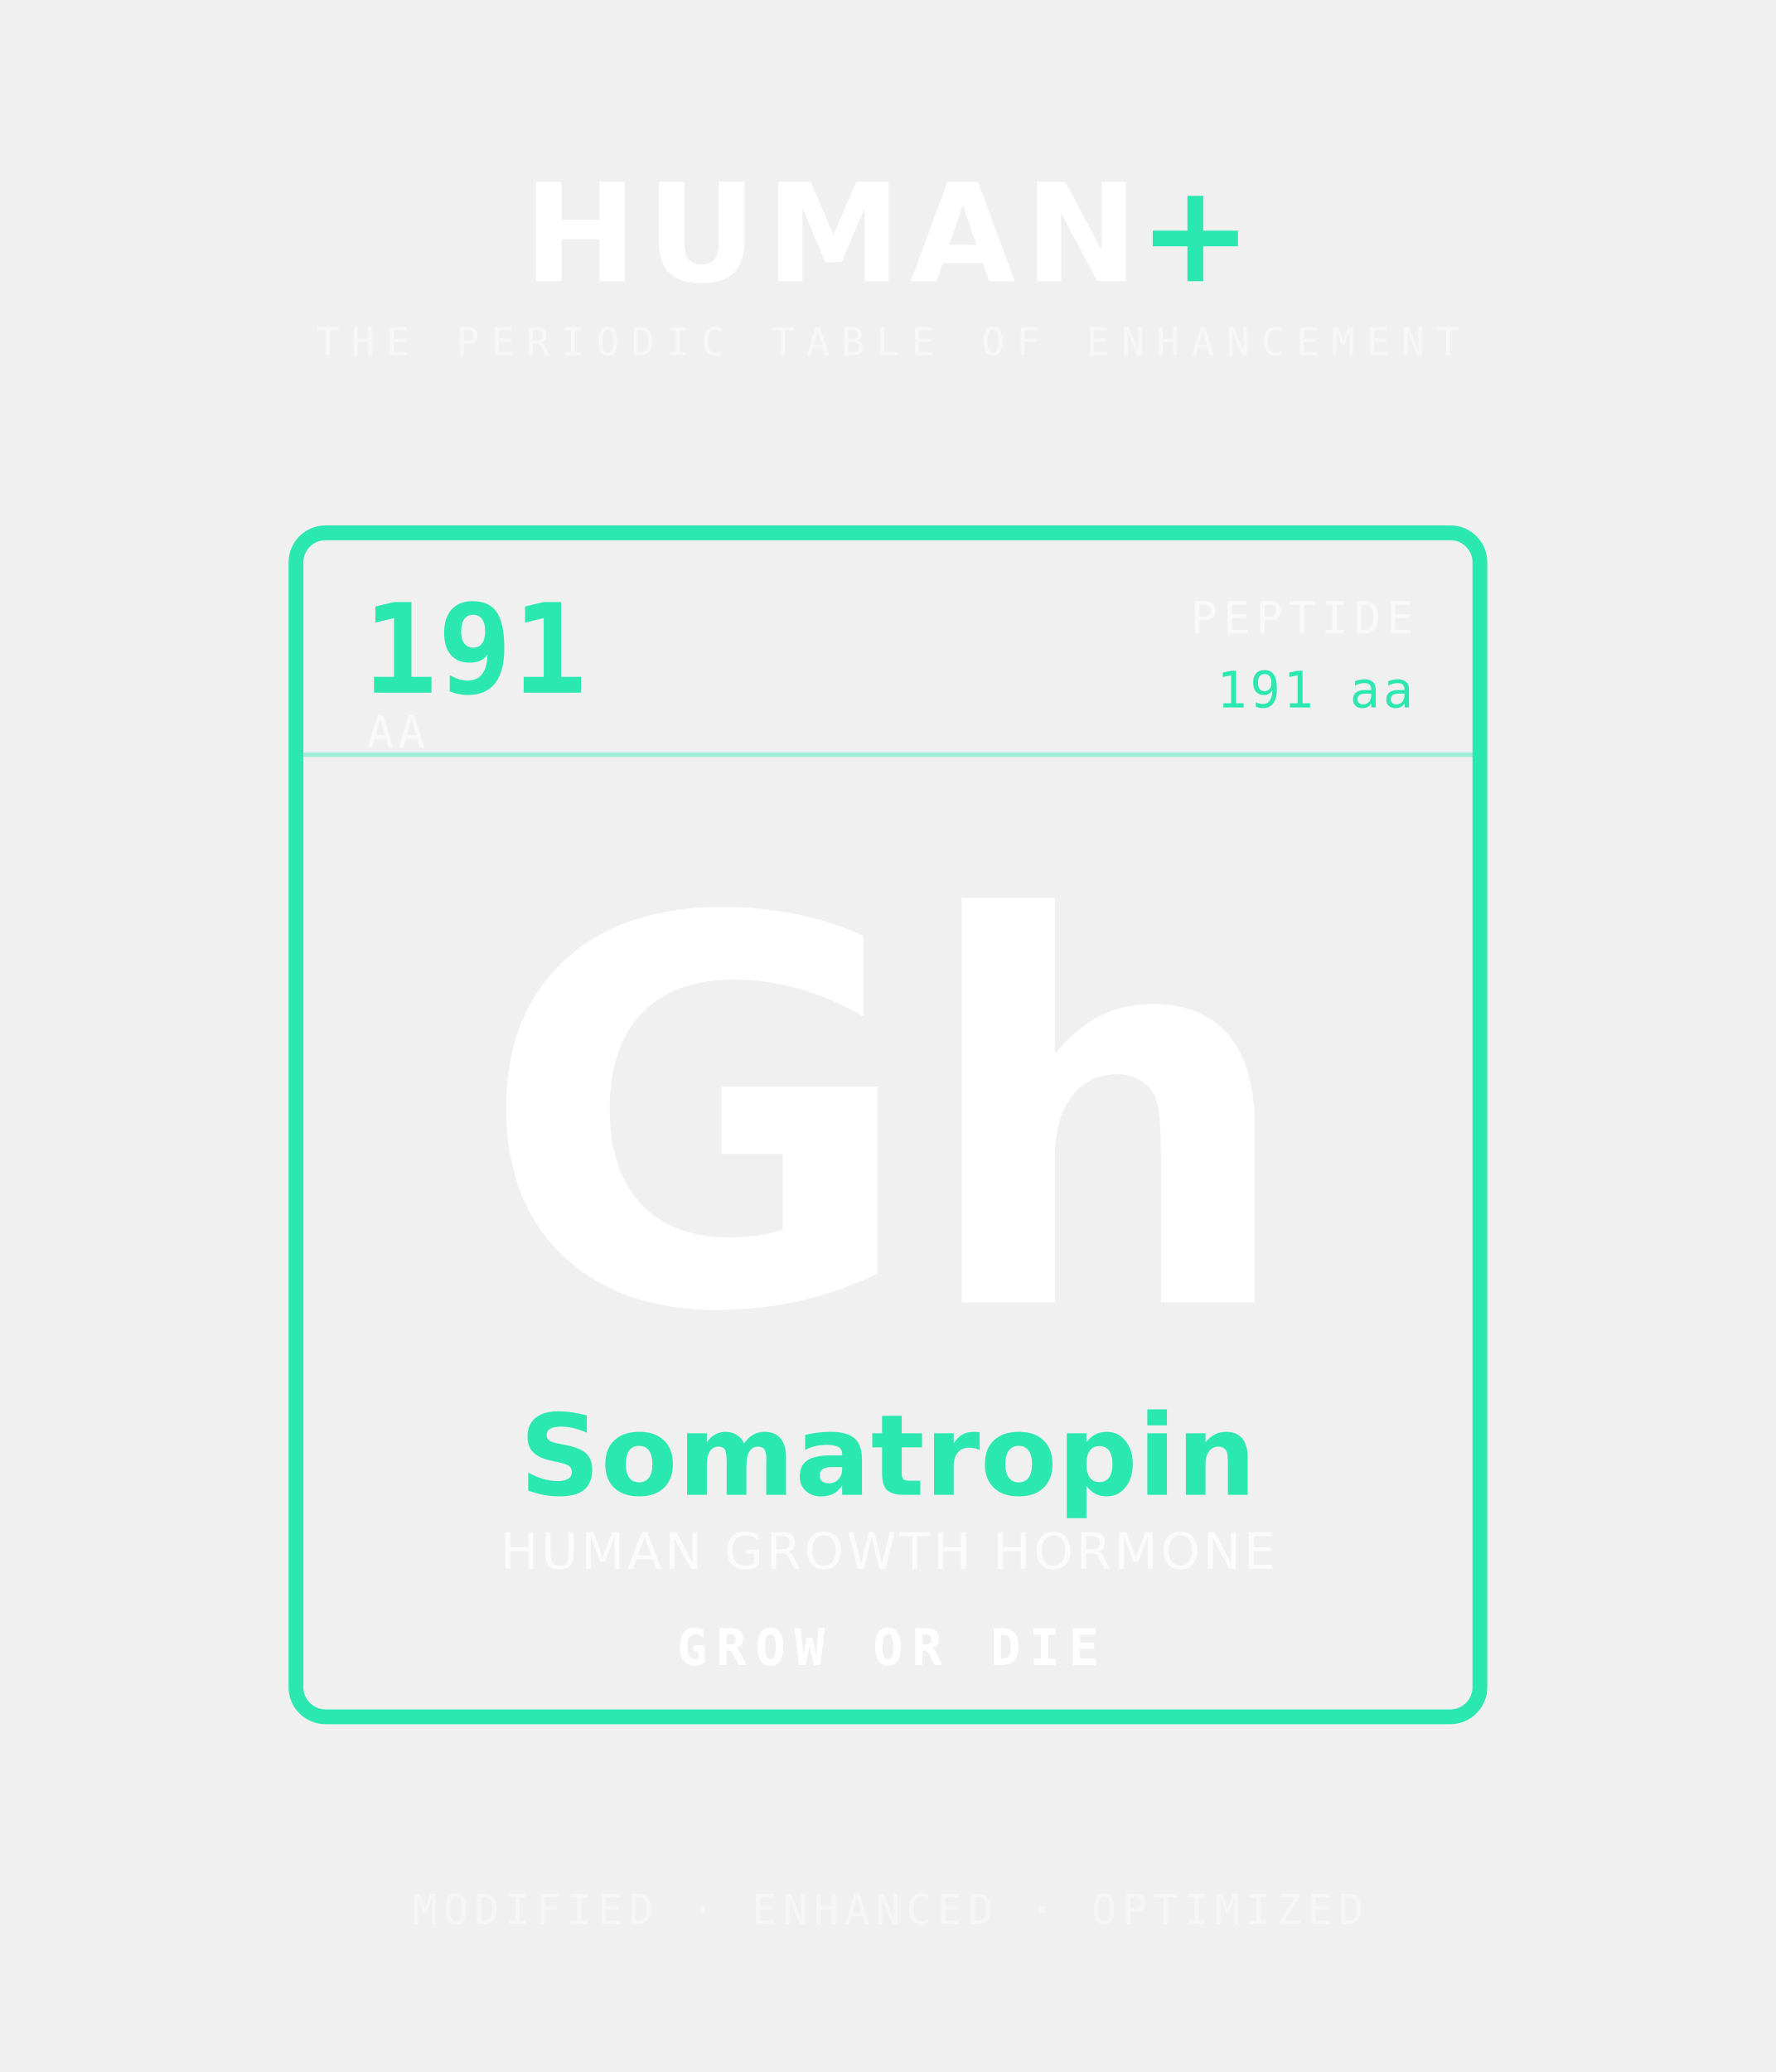
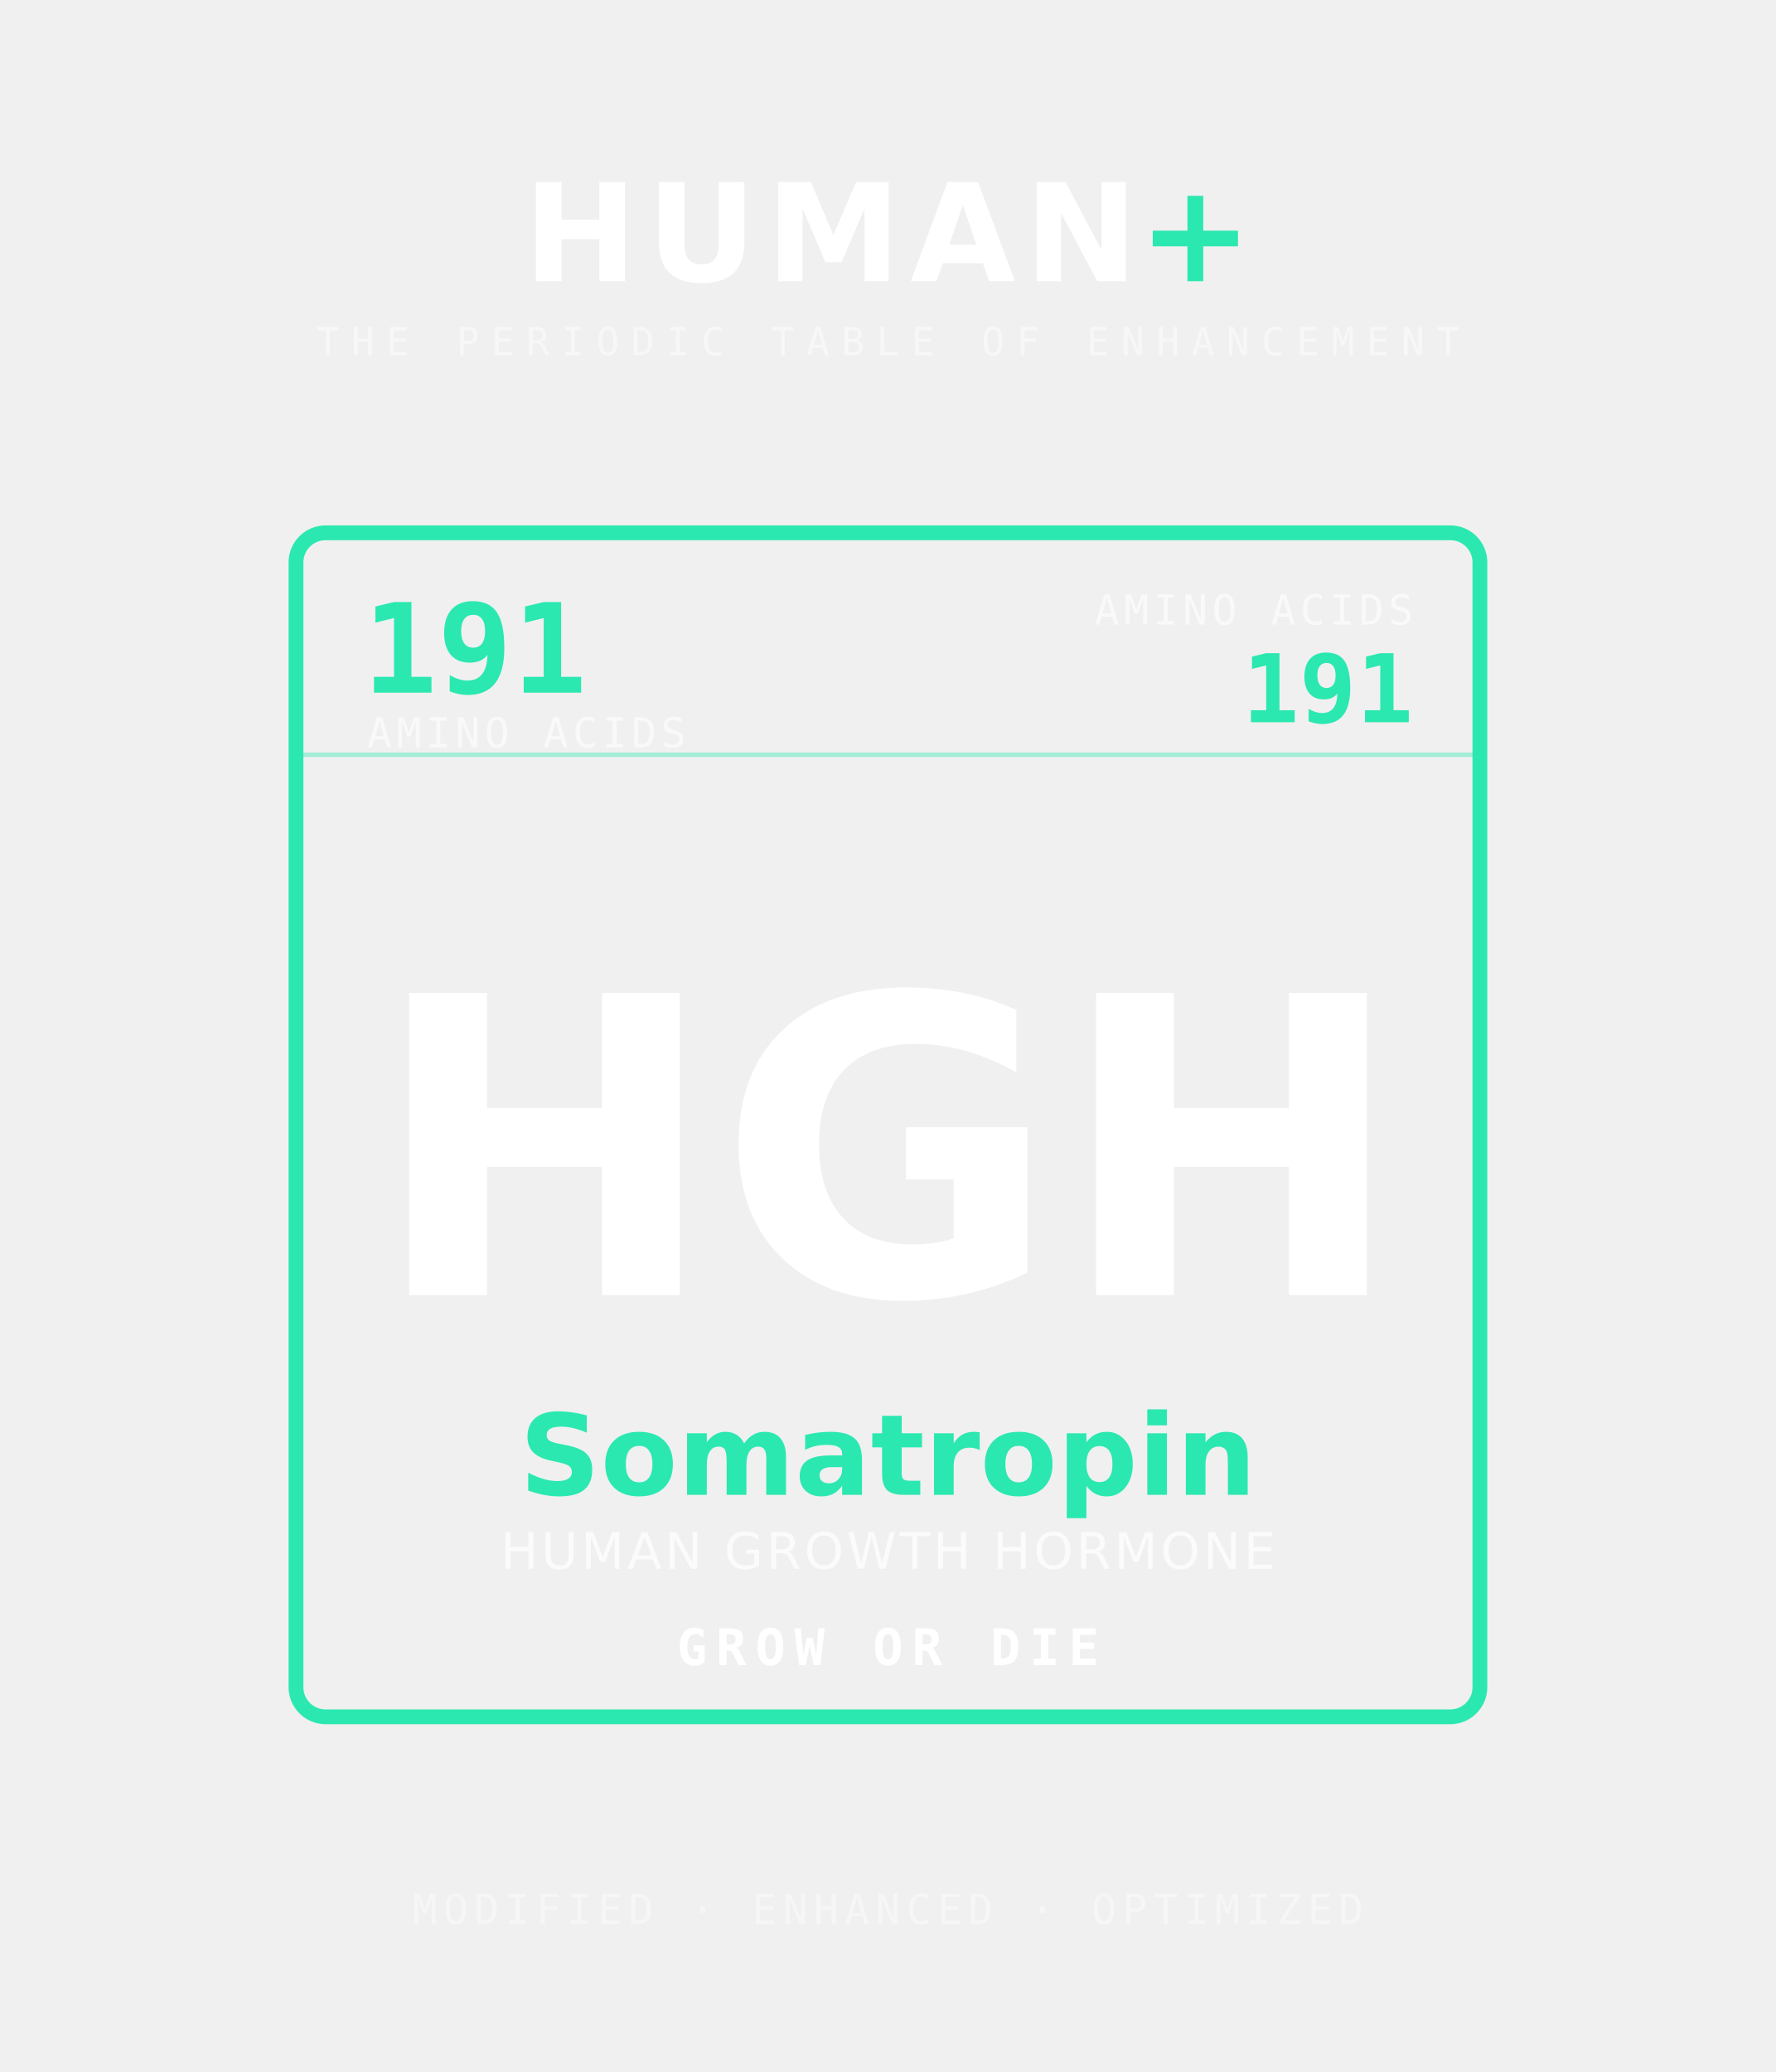
<svg xmlns="http://www.w3.org/2000/svg" viewBox="0 0 1200 1400" width="1200" height="1400">
  <text x="600" y="190" font-family="DejaVu Sans, Liberation Sans, Arial, sans-serif" font-size="92" font-weight="800" text-anchor="middle" letter-spacing="6" fill="#FFFFFF">HUMAN<tspan fill="#2BE8B0">+</tspan>
  </text>
  <text x="600" y="240" font-family="DejaVu Sans Mono, Liberation Mono, monospace" font-size="26" text-anchor="middle" letter-spacing="8" fill="#FFFFFF" fill-opacity="0.45">THE PERIODIC TABLE OF ENHANCEMENT</text>
  <rect x="200" y="360" width="800" height="800" rx="20" fill="none" stroke="#2BE8B0" stroke-width="10" />
  <line x1="200" y1="510" x2="1000" y2="510" stroke="#2BE8B0" stroke-width="3" stroke-opacity="0.4" />
  <text x="245" y="468" font-family="DejaVu Sans Mono, Liberation Mono, monospace" font-size="84" font-weight="700" fill="#2BE8B0">191</text>
-   <text x="248" y="505" font-family="DejaVu Sans Mono, Liberation Mono, monospace" font-size="30" letter-spacing="3" fill="#FFFFFF" fill-opacity="0.6">AA</text>
-   <text x="955" y="428" font-family="DejaVu Sans Mono, Liberation Mono, monospace" font-size="30" letter-spacing="4" text-anchor="end" fill="#FFFFFF" fill-opacity="0.6">PEPTIDE</text>
-   <text x="955" y="478" font-family="DejaVu Sans Mono, Liberation Mono, monospace" font-size="34" letter-spacing="2" text-anchor="end" fill="#2BE8B0">191 aa</text>
-   <text x="600.0" y="880" font-family="DejaVu Sans, Liberation Sans, Arial, sans-serif" font-size="360" font-weight="800" text-anchor="middle" fill="#FFFFFF">Gh</text>
+   <text x="248" y="505" font-family="DejaVu Sans Mono, Liberation Mono, monospace" font-size="28" letter-spacing="3" fill="#FFFFFF" fill-opacity="0.6">AMINO ACIDS</text>
+   <text x="955" y="422" font-family="DejaVu Sans Mono, Liberation Mono, monospace" font-size="28" letter-spacing="3" text-anchor="end" fill="#FFFFFF" fill-opacity="0.6">AMINO ACIDS</text>
+   <text x="955" y="488" font-family="DejaVu Sans Mono, Liberation Mono, monospace" font-size="64" font-weight="700" text-anchor="end" fill="#2BE8B0">191</text>
+   <text x="600.0" y="875" font-family="DejaVu Sans, Liberation Sans, Arial, sans-serif" font-size="280" font-weight="800" text-anchor="middle" fill="#FFFFFF">HGH</text>
  <text x="600.0" y="1010" font-family="DejaVu Sans, Liberation Sans, Arial, sans-serif" font-size="76" font-weight="800" text-anchor="middle" fill="#2BE8B0">Somatropin</text>
  <text x="600.0" y="1060" font-family="DejaVu Sans, Liberation Sans, Arial, sans-serif" font-size="34" letter-spacing="2" text-anchor="middle" fill="#FFFFFF" fill-opacity="0.7">HUMAN GROWTH HORMONE</text>
  <text x="600.0" y="1125" font-family="DejaVu Sans Mono, Liberation Mono, monospace" font-size="34" font-weight="700" letter-spacing="6" text-anchor="middle" fill="#FFFFFF">GROW OR DIE</text>
  <text x="600" y="1300" font-family="DejaVu Sans Mono, Liberation Mono, monospace" font-size="28" letter-spacing="4" text-anchor="middle" fill="#FFFFFF" fill-opacity="0.4">MODIFIED · ENHANCED · OPTIMIZED</text>
</svg>
